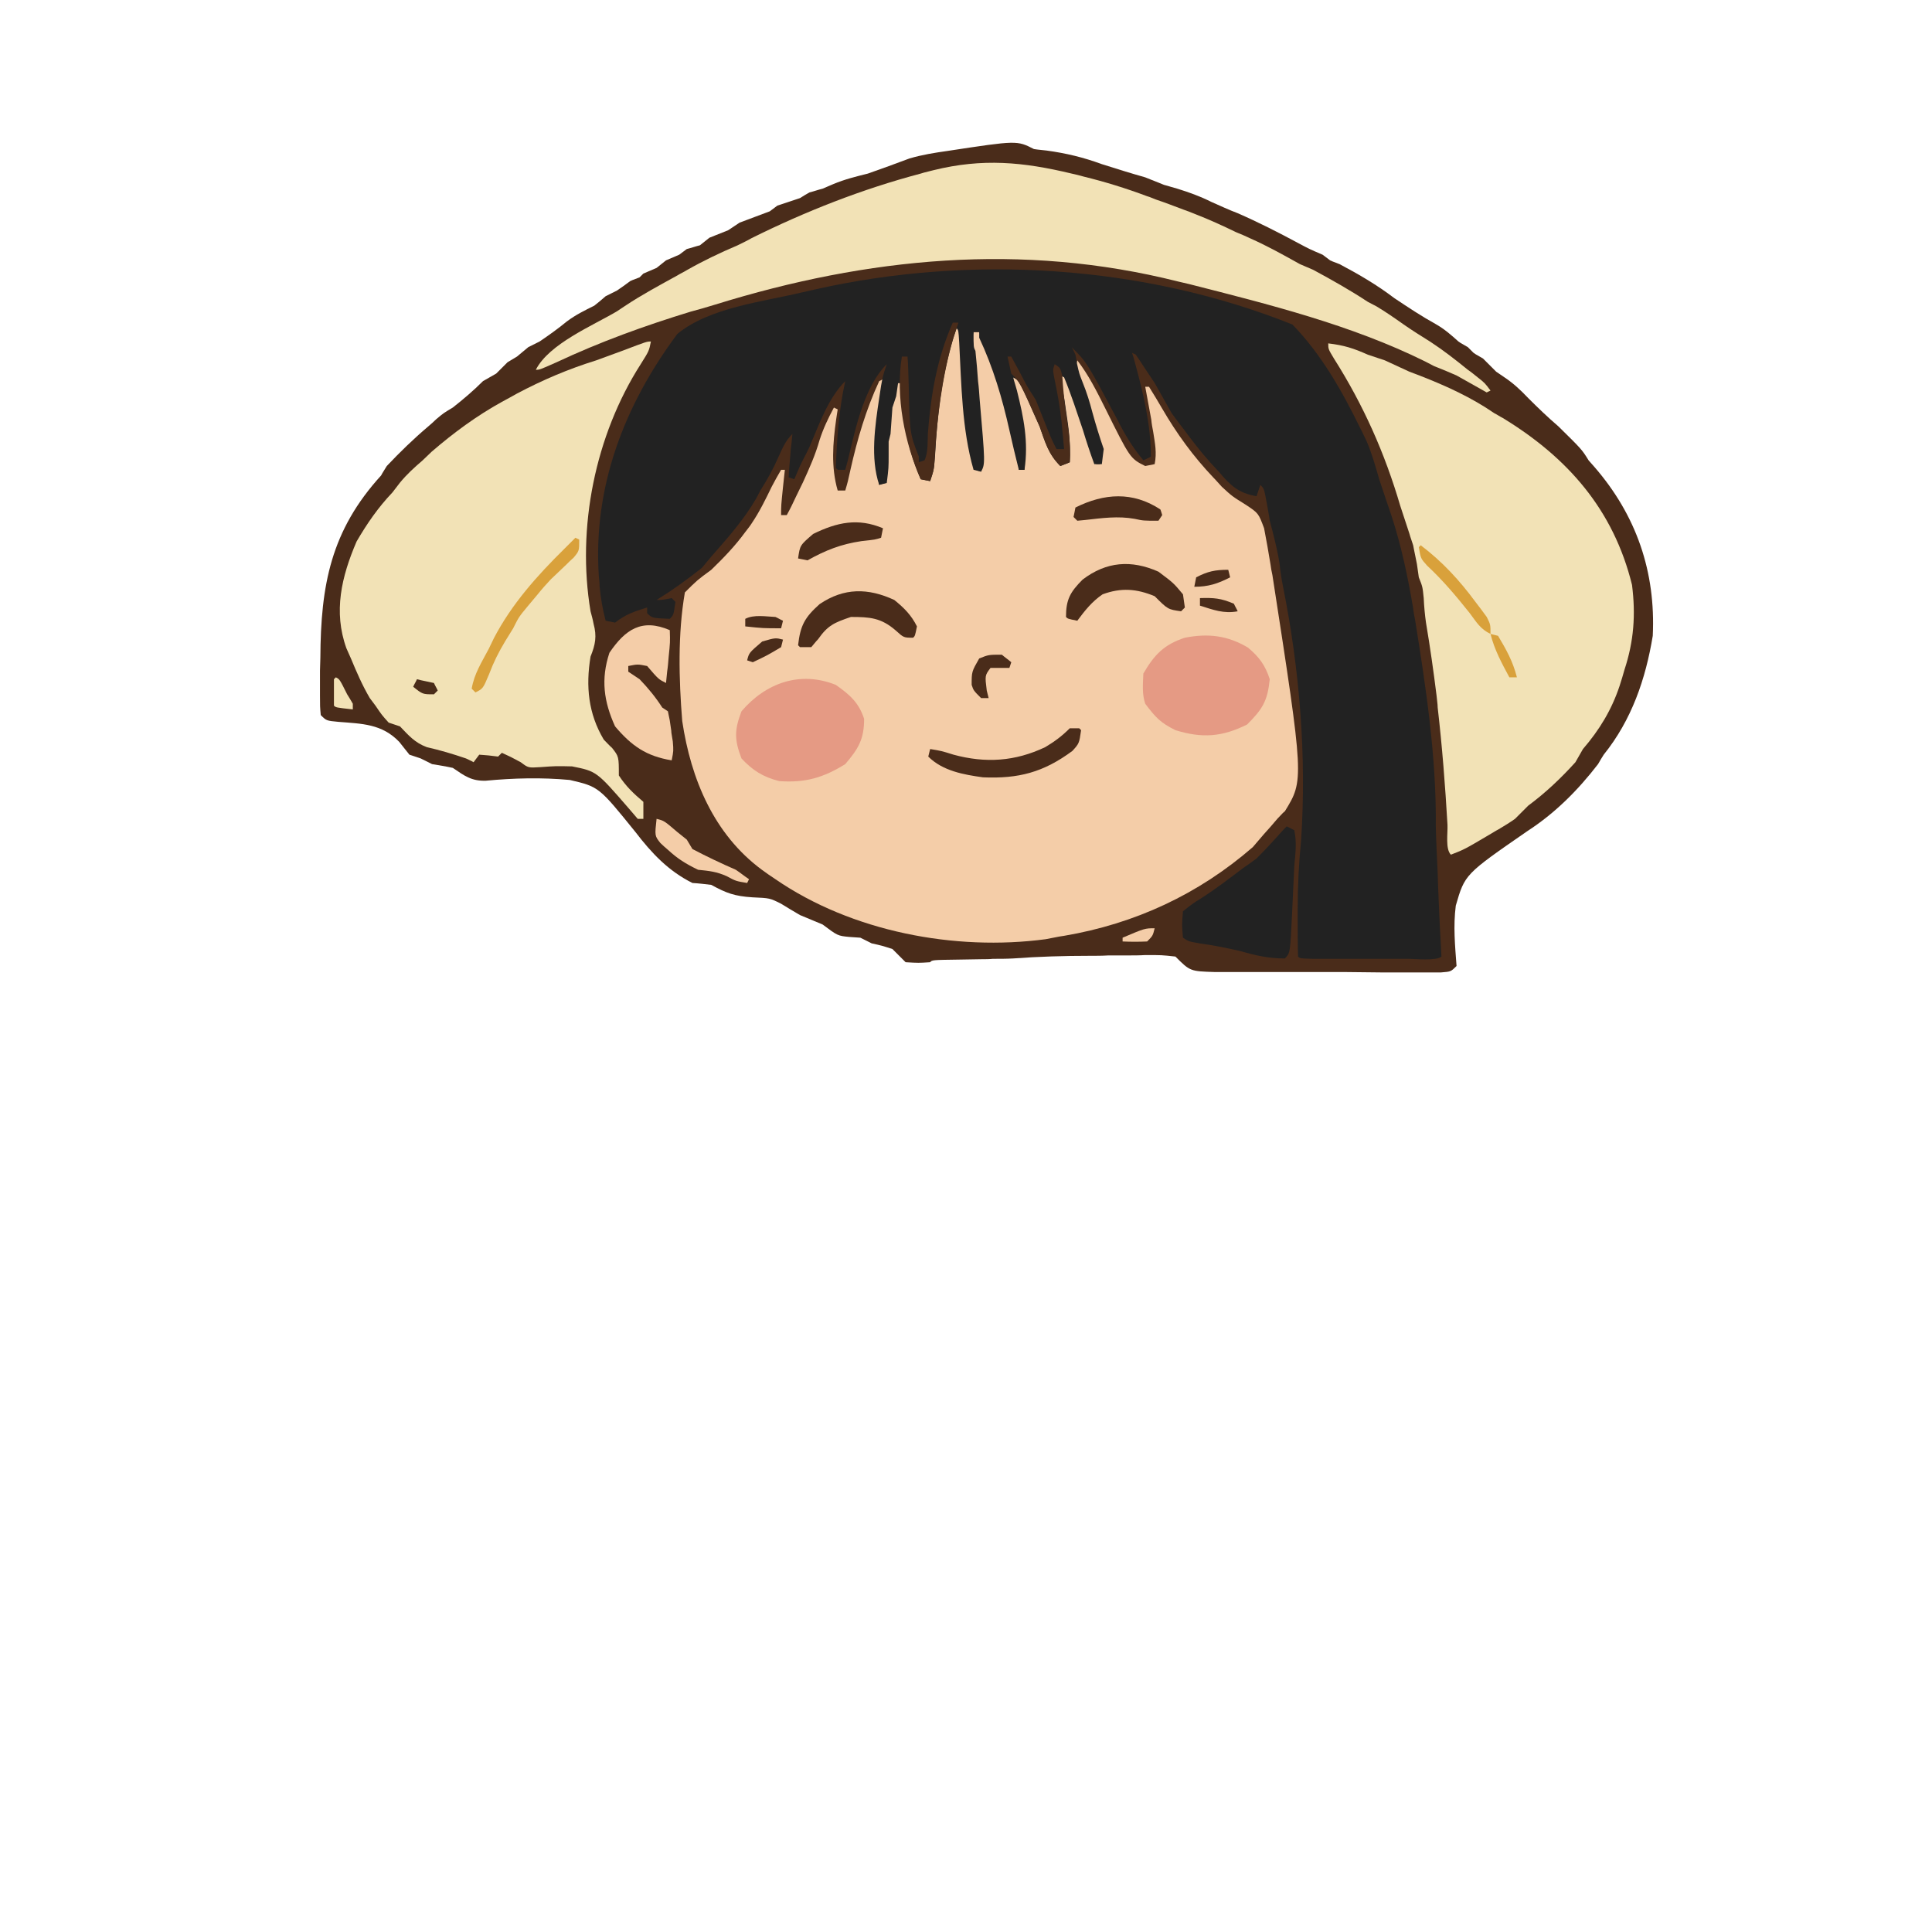
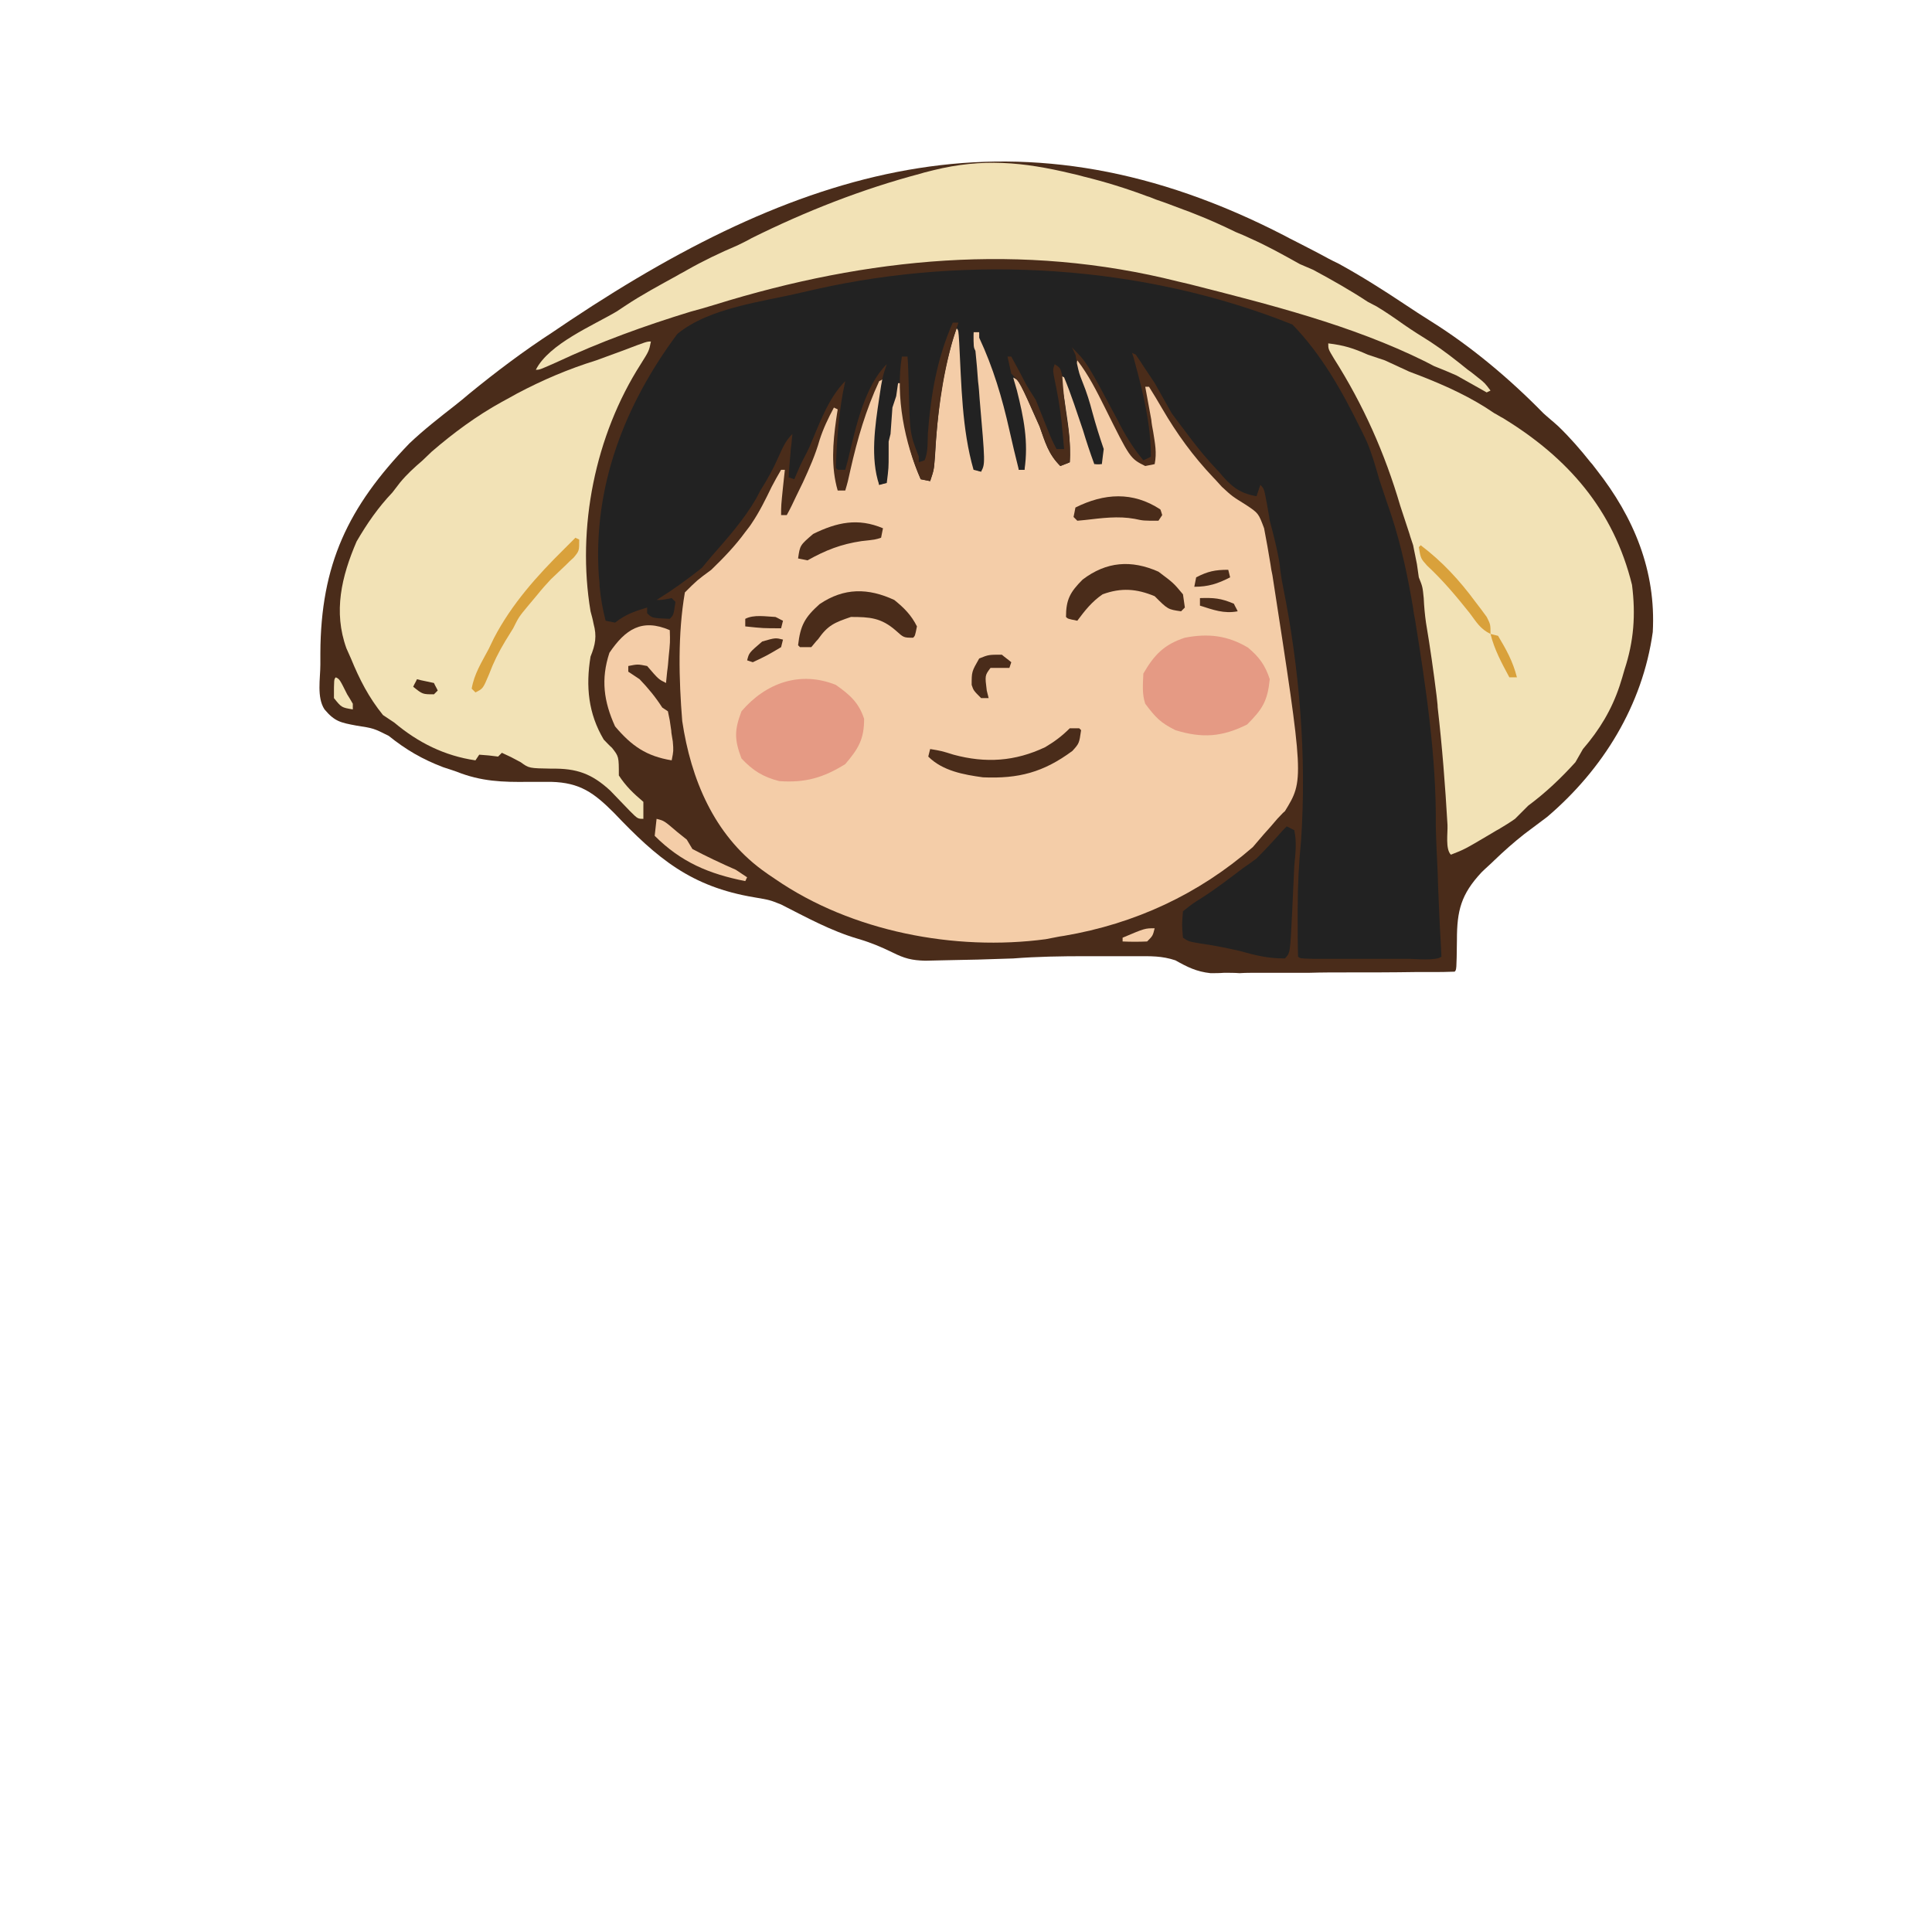
<svg xmlns="http://www.w3.org/2000/svg" viewBox="0 0 512 512">
  <g id="head">
-     <path d="M274 39.5c.6.1.6.1 3.4.4 5.1.7 9.7 1.8 14.6 3.6 3.8 1.2 7.6 2.4 11.5 3.5 1.7.7 3.3 1.3 5 2 1.2.3 2.3.7 3.5 1 3.2 1 6 2 9 3.5 2.3 1 4.6 2.1 7 3 5.5 2.4 10.8 5.1 16 7.9 3 1.6 3 1.6 6.5 3.1.7.5 1.3 1 2 1.5.4.2.4.2 2.5 1 5.1 2.7 9.9 5.5 14.5 9 3.6 2.4 7.2 4.8 11 6.9 2.3 1.3 4.1 2.9 6 4.6.4.3.4.3 2.5 1.5.5.5 1 1 1.5 1.5.4.3.4.3 2.5 1.5 1.2 1.2 2.3 2.3 3.5 3.5.7.5 1.5 1 2.2 1.5 2.4 1.6 4.3 3.4 6.3 5.5 2.6 2.6 5.2 5.1 8 7.5 6.2 6.1 6.2 6.1 8 9 .5.6 1 1.1 1.5 1.7 11.2 12.9 16.3 27.9 15.5 44.8-1.9 11.5-5.6 22.3-13 31.5-.5.8-1 1.6-1.5 2.5-5.4 7-11.4 13-18.8 17.8-16.5 11.4-16.5 11.4-18.9 19.7-.7 5.4-.2 10.6.2 16-1.5 1.5-1.5 1.5-4.1 1.7-1.2 0-2.3 0-3.5 0-.7 0-.7 0-4 0-.7 0-.7 0-4.2 0-1.5 0-2.9 0-4.4 0-3.1 0-6.1-.1-9.2-.1-4.7 0-9.4 0-14 0-3 0-6 0-8.9 0-.7 0-.7 0-4.3 0-1.3 0-2.6 0-4 0-1.1 0-2.3 0-3.4 0-6.6-.2-6.6-.2-10.5-4.1-3.6-.4-3.6-.4-8-.4-1.5.1-3.1.1-4.8.1-1.6 0-3.3 0-5 0-1.6.1-3.3.1-5 .1-6.7 0-13.4.2-20.2.7-1.8.1-3.6.1-5.4.1-.9.1-1.9.1-2.8.1-2 0-4 .1-6 .1-7.3.1-7.3.1-7.8.7-3.1.2-3.1.2-6.5 0-1.2-1.2-2.3-2.3-3.5-3.5-2.8-.9-2.8-.9-5.5-1.5-1-.5-2-1-3-1.5-1-.1-1.9-.1-2.9-.2-3.1-.3-3.1-.3-7.1-3.3-2-.8-4-1.7-6-2.5-1.7-1-3.4-2-5-3-3-1.5-3-1.5-7.6-1.7-4.7-.3-6.9-1.1-10.9-3.3-1.7-.2-3.3-.4-5-.5-6.4-3.2-10.8-7.9-15.1-13.5-9.7-12-9.7-12-17.4-13.8-7.5-.7-14.9-.5-22.3.2-3.8.1-5.6-1.3-8.7-3.4-1.8-.4-3.7-.7-5.5-1-1-.5-2-1-3-1.5-1-.3-2-.7-3-1-.9-1.1-1.8-2.3-2.7-3.4-4.6-4.8-9.9-4.8-16.1-5.3-3.2-.3-3.2-.3-4.7-1.8-.2-2.3-.2-2.3-.2-5.2 0-1 0-2.1 0-3.2 0-1.1 0-2.2 0-3.4 0-1.1.1-2.3.1-3.4.1-19.3 2.8-33.7 16.1-48.3.2-.4.2-.4 1.5-2.5 3.5-3.7 7.1-7.2 11-10.5.7-.6 1.4-1.2 2.1-1.9 1.9-1.6 1.9-1.6 4.4-3.1 2.8-2.2 5.5-4.5 8-7 1.2-.7 2.3-1.3 3.5-2 1-1 2-2 3-3 .8-.5 1.7-1 2.5-1.5 1-.8 2-1.7 3-2.5 1-.5 2-1 3-1.5 2.5-1.7 4.9-3.4 7.2-5.3 2.4-1.8 4.7-2.9 7.3-4.2 1-.8 2-1.6 3-2.5 1-.5 2-1 3-1.5 1.2-.8 2.3-1.6 3.5-2.5.4-.2.4-.2 2.5-1 .3-.3.7-.7 1-1 1.2-.5 2.3-1 3.5-1.5.4-.3.4-.3 2.5-2 1.2-.5 2.3-1 3.5-1.5.7-.5 1.3-1 2-1.5 1.2-.3 2.3-.7 3.5-1 .4-.3.4-.3 2.5-2 1.7-.7 3.3-1.3 5-2 1-.7 2-1.3 3-2 2.7-1 5.3-2 8-3 .7-.5 1.3-1 2-1.5 2-.7 4-1.3 6-2 .8-.5 1.6-1 2.5-1.5 1.2-.3 2.3-.7 3.5-1 .9-.4 1.9-.8 2.8-1.2 3.1-1.3 6-2 9.2-2.8 3.7-1.3 7.3-2.6 11-4 3.4-1 6.6-1.5 10.1-2 18.4-2.8 18.4-2.8 22.9-.5z" fill="#4A2C1A" />
+     <path d="M340.5 62.5c.9.5 1.7.9 2.7 1.4 2.9 1.5 5.9 3 8.8 4.6.9.5 1.8.9 2.8 1.4 6 3.3 11.7 6.9 17.4 10.7 2.4 1.6 4.7 3.1 7.1 4.6 10.7 6.7 20.9 15.3 29.7 24.3 1.3 1.2 2.7 2.3 4 3.5 3.1 3 5.8 6.1 8.5 9.5.3.3.3.3 1.6 2 9.9 12.6 15.8 26.8 14.9 43-2.7 19.4-13.2 36.4-28 49-2 1.5-4 3-6 4.5-2.8 2.2-5.4 4.5-8 7-1.1 1.1-2.3 2.1-3.4 3.2-5.4 5.8-6.5 10.1-6.5 17.9-.1 7.9-.1 7.9-.6 8.4-2.1.1-4.1.1-6.2.1-.7 0-.7 0-4.1 0-6.1.1-12.3.1-18.5.1-3.2 0-6.5 0-9.7.1-4.7 0-9.4 0-14.1 0-1.4 0-2.9 0-4.4.1-1.3-.1-2.7-.1-4.1-.1-1.2.1-2.4.1-3.6.1-3.7-.4-6.1-1.6-9.3-3.4-3.6-1.2-6.5-1.1-10.3-1.1-1.4 0-2.9 0-4.4 0-.7 0-.7 0-4.6 0-1.4 0-3 0-4.5 0-6.4 0-12.8.1-19.2.6-3.1.1-6.3.2-9.4.3-.8 0-.8 0-4.9.1-1.6 0-3.1.1-4.7.1-.7 0-.7 0-4.3.1-3.6-.1-5.5-.6-8.7-2.2-3.1-1.5-5.7-2.6-9.1-3.6-7.2-2.1-13.7-5.7-20.4-9.1-3-1.2-3-1.2-7.1-1.9-16.8-2.8-25.7-10.3-37.2-22.4-5.3-5.3-9-8-16.6-8.2-2 0-4 0-6 0-6.9.1-12.6-.1-19.1-2.7-1.2-.4-2.4-.8-3.6-1.2-5.5-2.1-9.8-4.6-14.4-8.3-4-2-4-2-8.5-2.7-4.3-.8-5.8-1.1-8.5-4.3-2.1-3.2-1.1-8.2-1.1-11.9 0-1 0-2 0-3 .1-23.5 7.3-38.7 23.6-55.6 3.8-3.6 7.9-6.8 12-10 1.3-1 2.6-2.1 3.9-3.2 7.1-5.8 14.4-11.3 22.1-16.3 1.5-1 3-2 4.6-3.1 63-41.9 120.1-58.2 189.4-22.4z" fill="#4A2C1A" />
    <path d="M253.5 86.5c2.3 2.3 1.5 8.4 1.7 11.8 1.1 19.7 1.1 19.7 3.3 26.2.5.2 1 .3 1.5.5.1-6-.2-12-.7-18-.1-.8-.2-1.7-.2-2.6-.8-10-.8-10-1.6-13.9.2-.8.3-1.7.5-2.5.5 0 1 0 1.5 0 5 10.5 10.5 24.7 10.5 36.5.5 0 1 0 1.5 0 .2-7.9-.9-14.9-3-22.5 0-.7 0-1.3 0-2 5.4 2.7 8.1 14.3 10 19.8 1 2.2 1 2.2 3.5 3.2.3-.2.7-.3 1-.5.2-3.7-.2-7.3-.7-10.9-.6-4.1-1.1-8-1.3-12.1.5.2 1 .3 1.5.5 2.7 6.6 5.1 13.3 7.1 20.2.3.9.6 1.9.9 2.8.3 0 .7 0 1 0 .6-4.5-.1-6.3-1.5-10.5-.6-2-1.2-4-1.8-5.9-.9-3.2-1.9-6.1-3.2-9.1.2-.7.3-1.3.5-2 3 3.9 5.1 8.1 7.3 12.5 6.7 13.5 6.7 13.5 10.7 15.5.4-.1.4-.1 2.5-.5.6-3.1.1-5.4-.4-8.6-.2-1-.4-2.1-.5-3.2-.5-2.9-1.1-5.8-1.6-8.7.3 0 .7 0 1 0 1.2 1.9 2.4 3.9 3.5 5.8 3.9 6.7 8.2 12.6 13.5 18.2.4.4.4.4 2.3 2.5 2.7 2.5 2.7 2.5 6.4 4.8 3.3 2.2 3.3 2.2 4.8 6.2.6 3.2 1.2 6.4 1.7 9.6.1.9.3 1.9.5 2.8 8.4 54.3 8.4 54.3 3.3 62.6-.4.3-.4.3-2 2-.6.7-1.2 1.4-1.8 2.1-.5.6-1.1 1.2-1.7 1.9-1 1.2-2 2.3-3 3.5-14.4 12.5-31.2 20.3-50 23.5-.8.1-.8.1-4.9.9-24 3.2-51.4-2-71.6-15.9-1.2-.8-2.4-1.6-3.6-2.5-12.7-9.4-18.8-24-21.1-39.4-.9-11.1-1.2-23.1.7-34.1 3.2-3.2 3.2-3.2 7-6 3.3-3.2 6.3-6.3 9-10 .6-.8 1.2-1.5 1.7-2.3 2.1-3.1 3.7-6.4 5.3-9.7.8-1.5 1.6-3 2.5-4.5.3 0 .7 0 1 0-.2 1.5-.3 3-.5 4.6-.5 4.9-.5 4.9-.5 7.4.5 0 1 0 1.5 0 .9-1.6 1.7-3.3 2.5-5 .6-1.2 1.2-2.5 1.8-3.7 1.7-3.7 3.3-7.3 4.4-11.2 1-3.1 2.3-5.8 3.8-8.6.3.2.7.3 1 .5-.1.8-.3 1.7-.4 2.6-.9 6.3-1.4 12.7.4 18.9.7 0 1.3 0 2 0 .7-2.4.7-2.4 1.4-5.6 1.8-8 4.1-15.9 7.6-23.4.2-.1.2-.1 1-.5 0 3.5 0 3.5-1 8-.5 3.7-.6 7.4-.6 11.1 0 1.1 0 2.1 0 3.2.1 2.7.1 2.7.6 5.7.5-.2 1-.3 1.5-.5.5-4 .5-4 .5-8 0-4 0-4 .5-7.5.2-1.5.3-3 .5-4.5.2-.5.2-.5 1-3 .2-.8.3-1.6.5-2.5.2-.3.3-.7.5-1 .3 0 .7 0 1 0 .3 2 .5 4 .7 6 .7 7 1.9 13.1 4.8 19.5.7 0 1.3 0 2 0 .6-2.9.7-5.7.9-8.7 1.7-25.2 1.7-25.2 6.1-31.8z" fill="#F4CDA8" />
    <path d="M342.5 86c7.7 7.9 13.2 17.7 18 27.5.6 1.1 1.1 2.3 1.7 3.5 1.4 3.3 2.3 6.5 3.3 10 1.1 3.3 2.2 6.6 3.3 9.8 2.6 8 4.3 16.1 5.7 24.4.1 1 .3 2 .5 3 2.9 18 5.7 36.6 5.5 54.8.1 4.1.3 8.2.5 12.3 0 1.1.1 2.2.1 3.3.2 5 .4 10 .7 14.9.1 1.3.1 2.6.2 4-1.2 1.2-7.3.6-8.6.6-.4 0-.4 0-2.5 0-1.7 0-3.5 0-5.2 0-2.7 0-5.4 0-8 0-1.7 0-3.4 0-5.1 0-1.5 0-3.1 0-4.7 0-3.4-.1-3.4-.1-3.9-.6-.1-3.2-.1-6.5-.1-9.7 0-1 0-1.9 0-2.9 0-6.1.3-12.1.9-18.2 1.5-22.2-.4-45.5-4.8-67.3-.4-2-.7-4-.9-6-.6-3.9-1.6-7.6-2.6-11.4-.1-.8-.1-.8-.8-4.7-.7-3.8-.7-3.8-1.7-4.8-.3 1-.7 2-1 3-4.8-.8-7-2.9-10-6.5-.4-.4-.4-.4-2.4-2.6-2.6-2.9-4.8-5.8-7.1-8.9-1-1.3-2-2.6-3-4-1.5-2.7-3-5.3-4.5-8-1-1.5-2-3-3-4.5-.3-.5-.3-.5-2-3-.3-.2-.7-.3-1-.5.3.9.6 1.8.8 2.7 2.2 8.1 4.2 16.4 4.2 24.8-.3.2-.3.2-2 1-2.9-3.5-5-7-7-11-8-15-8-15-12-19 .2.3.2.3 1 2 .1.4.1.4.4 2.3.6 2.7.6 2.7 1.5 5 1.1 2.7 1.9 5.3 2.6 8 .9 3.3 1.9 6.5 3 9.7-.2 1.3-.3 2.6-.5 4-.7 0-1.3 0-2 0-1.1-3-2.1-6-3-9-1.6-4.7-3.1-9.4-5-14-.3-.2-.7-.3-1-.5.1.8.3 1.7.4 2.6.2 1.1.4 2.2.6 3.3.2 1.1.3 2.2.5 3.4.7 4.5 1.3 9.1 1 13.7-.4.2-.4.2-2.5 1-3.2-3.2-4-6.3-5.5-10.5-5.4-12.2-5.4-12.2-7-13 .3 1.2.7 2.3 1 3.5 1.8 7.2 3.1 13.6 2 21-.5 0-1 0-1.5 0-.9-3.5-1.7-7-2.5-10.5-1.9-8.5-4.3-16.6-8-24.5 0-.5 0-1 0-1.5-.5 0-1 0-1.5 0 0 4 0 4 .5 5 .3 2.7.5 5.4.7 8.1.2 1.5.3 3 .4 4.5 1.5 17.3 1.5 17.3.4 19.4-.7-.2-1.3-.3-2-.5-3.1-10.8-3.2-22.5-3.8-33.7-.2-3.3-.2-3.3-.7-3.8-3.7 10.8-5.1 22.3-5.7 33.7-.3 3.8-.3 3.8-1.3 6.8-.8-.2-1.7-.3-2.5-.5-3.6-8.2-5-16.5-5-25.5-.3 0-.7 0-1 0-.2 1.2-.3 2.3-.5 3.5-.3 1-.7 2-1 3-.2 2.3-.3 4.7-.5 7-.2.7-.3 1.3-.5 2 0 1.1 0 2.2 0 3.4 0 3.6 0 3.6-.5 7.6-.7.2-1.3.3-2 .5-2.4-7.1-1.1-15.7 0-23 .2-1.1.3-2.2.5-3.3.5-2.7.5-2.7 1.5-5.7-5.9 5.9-8.2 16.7-10.1 24.6-.1.5-.1.5-.9 3.4-.7 0-1.3 0-2 0-.2-.2-.3-.3-.5-.5.3-7.8.8-15.4 2.5-23-4.6 4.6-7 11.7-9.5 17.5-.8 1.7-1.7 3.3-2.5 5-.5 1.2-1 2.3-1.5 3.5-.3-.1-.3-.1-1.5-.5.1-2.2.3-4.3.5-6.5 0-.5 0-.5.3-2.9 0-.3 0-.3.2-2.1-1.9 1.9-2.6 3.7-3.7 6.1-1.4 3.2-2.9 5.9-4.8 8.9-.4.7-.7 1.4-1.1 2.1-3.3 5.7-7.6 10.5-11.9 15.4-.8 1-1.7 2-2.5 3-3.9 3.1-7.8 5.9-12 8.5 1.5 0 1.5 0 4-.5.2.2.2.2 1 1-.5 3.5-.5 3.5-1.5 4.5-4.7-.2-4.7-.2-6-1.5 0-.5 0-1 0-1.5-3.3 1-5.7 1.8-8.5 4-.8-.2-1.6-.3-2.5-.5-.8-3.1-1.3-5.9-1.6-9.1 0-.9-.1-1.8-.2-2.7-1.6-23.7 6.8-45.4 20.8-64.2 8.5-7 22.5-8.5 33-11 1.2-.3 2.3-.5 3.5-.8 41.2-9.3 87.1-6.5 126.5 9.3z" fill="#222222" />
-     <path d="M172.5 90.5c-.5 2.5-.5 2.5-2.7 6-12.1 18.9-17 43.4-13.3 65.5.3 1.1.6 2.2.8 3.3.9 3.3.5 5.5-.8 8.7-1.3 7.9-.6 15.1 3.5 22 .7.7 1.4 1.5 2.2 2.2 1.8 2.3 1.8 2.3 1.8 7.3 1.9 2.9 3.8 4.7 6.5 7 0 1.5 0 3 0 4.5-.5 0-1 0-1.5 0-.8-.9-1.6-1.9-2.4-2.8-8.5-9.8-8.5-9.8-15-11.1-4.3-.1-4.3-.1-8.4.2-3.2.2-3.2.2-5.2-1.3-2.6-1.4-2.6-1.4-5-2.5-.3.3-.7.7-1 1-.8-.1-1.6-.2-2.5-.3-.8-.1-1.6-.1-2.5-.2-.5.7-1 1.3-1.5 2-.3-.2-.3-.2-2-1-3.5-1.2-6.9-2.2-10.4-3-3.2-1.2-4.8-3.1-7.1-5.5-1-.3-2-.7-3-1-1.8-2-1.8-2-3.5-4.5-.5-.7-1-1.3-1.5-2-2-3.4-3.5-6.9-5-10.5-.4-.9-.8-1.8-1.2-2.7-3.5-9.7-1.3-19 2.7-28.3 2.8-4.8 5.7-9 9.5-13 .7-.9 1.3-1.7 2-2.6 1.9-2.3 3.8-4 6-5.9.8-.8 1.6-1.5 2.4-2.3 5.8-5 11.9-9.5 18.6-13.2 1.3-.7 2.6-1.4 4-2.2 6.8-3.6 13.6-6.5 21-8.8 2.4-.9 4.7-1.7 7.1-2.6 6.3-2.4 6.3-2.4 7.4-2.4z" fill="#F2E2B6" />
+     <path d="M172.5 90.5c-.5 2.5-.5 2.5-2.7 6-12.1 18.9-17 43.4-13.3 65.5.3 1.1.6 2.2.8 3.3.9 3.3.5 5.5-.8 8.7-1.3 7.9-.6 15.1 3.5 22 .7.7 1.4 1.5 2.2 2.2 1.8 2.3 1.8 2.3 1.8 7.3 1.9 2.9 3.8 4.7 6.5 7 0 1.5 0 3 0 4.5-1.5 0-1.5 0-3.6-2.1-1.7-1.8-3.5-3.6-5.2-5.4-4.9-4.5-8.9-5.9-15.5-5.8-6-.1-6-.1-8.2-1.7-2.6-1.4-2.6-1.4-5-2.5-.3.3-.7.7-1 1-.8-.1-1.6-.2-2.5-.3-.8-.1-1.7-.1-2.5-.2-.3.5-.7 1-1 1.5-8.2-1.2-15.2-4.7-21.5-10-1-.7-2-1.3-3-2-3.8-4.7-6.2-9.4-8.5-15-.4-.9-.8-1.8-1.2-2.7-3.5-9.7-1.3-19 2.7-28.3 2.8-4.8 5.7-9 9.5-13 .7-.9 1.3-1.7 2-2.6 1.9-2.3 3.8-4 6-5.9.8-.8 1.6-1.5 2.4-2.3 5.8-5 11.9-9.5 18.6-13.2 1.3-.7 2.6-1.4 4-2.2 6.8-3.6 13.6-6.5 21-8.8 2.4-.9 4.7-1.7 7.1-2.6 6.3-2.4 6.3-2.4 7.4-2.4z" fill="#F2E2B6" />
    <path d="M352 91c4.2.5 6.7 1.3 10.5 3 1.5.5 3 1 4.5 1.5 2.2 1 4.3 2 6.5 3 .5.2.5.2 2.9 1.1 6.9 2.7 13.5 5.7 19.6 9.9.8.4 1.5.9 2.3 1.3 17.2 10.5 29.3 24.3 34.2 44.2 1 7.9.5 14.9-2 22.5-.4 1.4-.8 2.8-1.3 4.3-2.1 6.3-5.3 11.6-9.7 16.7-.7 1.2-1.3 2.3-2 3.5-3.8 4.2-7.9 8.1-12.5 11.5-1.2 1.2-2.3 2.3-3.5 3.5-1.4 1-2.9 1.9-4.4 2.8-.8.4-1.5.9-2.4 1.4-6.6 3.9-6.6 3.9-10.2 5.3-1.5-1.5-.8-5.7-.9-7.9-.6-10.4-1.4-20.7-2.6-31.1 0-.5 0-.5-.3-3.2-.8-6.4-1.7-12.8-2.8-19.3-.3-2.1-.5-4.3-.6-6.5-.3-3-.3-3-1.3-5.5-.1-.6-.1-.6-.5-3.5-.2-.8-.3-1.7-.5-2.5-.2-.8-.3-1.6-.5-2.5-.3-1-.7-2-1-3.1-.8-2.4-1.6-4.9-2.4-7.3-4.1-14-9.8-26.8-17.6-39.1-1.5-2.5-1.5-2.5-1.5-4z" fill="#F2E2B6" />
    <path d="M284 46c1 .2 2.1.5 3.2.8 5.7 1.4 11.2 3.1 16.8 5.2.4.1.4.1 2.4.9 2.4.8 4.7 1.7 7.1 2.6 1.1.4 2.2.8 3.4 1.3 3.6 1.4 7.1 3 10.6 4.7 1.3.5 2.6 1.1 3.9 1.7 4.5 2 8.8 4.4 13.1 6.8 1.2.5 2.3 1 3.5 1.5 5 2.7 9.8 5.4 14.5 8.5.8.4 1.5.8 2.3 1.2 2.5 1.5 4.8 3.1 7.2 4.8 2.3 1.6 4.7 3.1 7.1 4.6 3.5 2.3 6.7 4.8 9.9 7.4.9.6 1.7 1.3 2.6 2 1.9 1.5 1.9 1.5 3.4 3.5-.3.2-.7.3-1 .5-2.7-1.5-5.3-3-8-4.5-2-.9-4-1.7-6-2.5-.8-.4-1.5-.8-2.3-1.2-19.6-9.7-41.3-15.1-62.5-20.5-1-.2-2-.5-3-.7-41.3-10.4-82.3-6.4-122.6 6.1-2.2.7-4.4 1.3-6.6 1.9-12.1 3.7-24 8-35.5 13.4-4.5 2-4.5 2-5.5 2 3.5-6.9 15.1-11.7 21.5-15.5.7-.5 1.4-.9 2.1-1.4 4.5-3 9.2-5.5 13.9-8.1.8-.5 1.7-.9 2.5-1.4 4.4-2.5 8.8-4.6 13.5-6.6 1.2-.6 2.5-1.2 3.7-1.9 14.3-7.1 29.3-13 44.8-17.1.6-.2.6-.2 3.4-.9 13-3.2 23.7-2.2 36.6.9z" fill="#F2E2B6" />
    <path d="M221.5 181.5c3.7 2.6 6.1 4.7 7.5 9 0 5.4-1.5 7.9-5 12-5.8 3.6-10.6 5-17.5 4.5-4.3-1.1-7-2.8-10-6-1.9-5-1.9-7.5 0-12.5 6.4-7.5 15.5-10.8 25-7z" fill="#E59A84" />
    <path d="M330.7 171.6c3 2.5 4.6 4.7 5.8 8.4-.6 5.8-1.9 7.9-6 12-6.6 3.3-11.9 3.7-19 1.5-4-2-5.2-3.3-8-7-.9-2.7-.6-5.2-.5-8 2.9-5 5.5-7.7 11-9.5 6.2-1.2 11.3-.6 16.7 2.6z" fill="#E59A84" />
    <path d="M341 219c.7.3 1.3.7 2 1 .7 3.3.3 6.2 0 9.5-.2 4.3-.4 8.6-.6 12.9-.5 10.2-.5 10.2-1.9 11.6-4.5 0-7.7-.8-12-2-3.5-.8-7-1.5-10.6-2-2.9-.5-2.9-.5-4.4-1.5-.3-3.4-.3-3.4 0-7 2.5-2 2.5-2 4.9-3.5 3.9-2.5 7.4-5.2 11.1-8 1.2-.8 2.3-1.6 3.5-2.5 2.4-2.4 4.7-4.9 7-7.5.3-.3.7-.7 1-1z" fill="#222222" />
    <path d="M177.5 167c.1 3.2.1 3.2-.3 7.1-.1 1.3-.2 2.6-.4 3.9-.1 1-.2 2-.3 3-2-1-2-1-5-4.5-2.5-.5-2.5-.5-5 0 0 .5 0 1 0 1.5 1 .7 2 1.3 3 2 2.3 2.4 4.2 4.7 6 7.5.5.3 1 .7 1.5 1 .5 2.3.5 2.3.9 5.2 0 .4 0 .4.4 2.8.2 2.5.2 2.5-.3 5-6.7-1.1-10.6-3.8-15-9-3-6.6-3.8-12.5-1.5-19.5 4.2-6.2 8.6-9.2 16-6z" fill="#F4CDA8" />
    <path d="M307 151.5c4 3 4 3 6.5 6 .1.6.1.6.5 3.5-.3.3-.7.7-1 1-3.5-.5-3.5-.5-7-4-4.8-2-8.9-2.3-13.8-.5-2.8 1.9-4.7 4.3-6.7 7-2.5-.5-2.5-.5-3-1 0-4.6 1.1-6.6 4.4-9.9 6.3-4.8 12.9-5.3 20.1-2.1z" fill="#4A2C1A" />
    <path d="M237 159c2.6 2.1 4.5 4 6 7-.5 2.5-.5 2.5-1 3-2.5 0-2.5 0-4.6-1.9-3.9-3.4-6.9-3.6-11.9-3.6-4.4 1.5-6.1 2.2-8.7 5.9-.3.3-.3.3-1.8 2.1-1 0-2 0-3 0-.2-.2-.3-.3-.5-.5.6-5.3 1.8-7.4 5.7-10.9 6.5-4.4 12.9-4.3 19.8-1.1z" fill="#4A2C1A" />
    <path d="M283.5 193c.8 0 1.7 0 2.5 0 .1.1.1.1.5.5-.5 3.5-.5 3.5-2.3 5.5-7.7 5.7-14.3 7.4-23.7 7-5.1-.7-10.7-1.7-14.5-5.5.2-.7.3-1.3.5-2 3 .5 3 .5 6.2 1.5 8.5 2.3 16.3 1.8 24.3-2 2.5-1.5 4.4-2.9 6.5-5z" fill="#4A2C1A" />
    <path d="M152.5 142.5c.3.2.7.3 1 .5 0 3 0 3-1.5 4.8-.7.6-1.3 1.2-2 1.9-.7.7-1.4 1.3-2.1 2-.6.6-1.3 1.2-1.9 1.8-1.2 1.3-2.4 2.6-3.5 4-.4.5-.4.5-2.6 3.1-2.4 2.9-2.4 2.9-3.9 5.9-.7 1.1-1.4 2.3-2.1 3.4-1.8 3-3.1 5.6-4.3 8.8-1.6 3.8-1.6 3.8-3.6 4.8-.3-.3-.7-.7-1-1 .7-4 2.6-6.9 4.5-10.5.5-1 .9-1.9 1.4-2.9 4.7-9 11.4-16.5 18.6-23.6.8-.8 1.7-1.7 2.5-2.5.2-.2.3-.3.5-.5z" fill="#D9A13B" />
    <path d="M252.5 85.5c.5 0 1 0 1.5 0-.5 1.5-1 3-1.5 4.5-2.9 10.4-4.2 20.8-4.8 31.6-.2 2.9-.2 2.9-1.2 5.9-.8-.2-1.7-.3-2.5-.5-4.3-9.7-6.7-21.9-5-32.5.5 0 1 0 1.5 0 .2 2.3.2 4.6.3 6.9.3 13.5.3 13.5 2.7 19.6 0 .5 0 1 0 1.5.3-.1.3-.1 1.5-.5 1-2.1.8-5 .9-7.2.8-10.3 2.4-19.8 6.6-29.3z" fill="#4A2C1A" />
    <path d="M307.5 135c.1.2.1.2.5 1.5-.3.5-.7 1-1 1.5-4 0-4 0-6.3-.5-4.4-.8-8.7-.2-13.1.3-.7.1-1.4.1-2.1.2-.3-.3-.7-.7-1-1 .2-.8.3-1.6.5-2.5 7.6-3.8 15.2-4.3 22.5.5z" fill="#4A2C1A" />
    <path d="M234 140c-.2.8-.3 1.6-.5 2.5-1.5.5-1.5.5-5.2.9-5.4.8-9.5 2.4-14.3 5.1-.8-.2-1.6-.3-2.5-.5.5-3.5.5-3.5 4-6.5 6.3-3.1 11.9-4.3 18.5-1.5z" fill="#4A2C1A" />
-     <path d="M174 217c2 .5 2 .5 5.5 3.5.4.3.4.3 2.5 2 .5.8 1 1.7 1.5 2.5 3.8 2 7.6 3.8 11.5 5.5 1.2.8 2.3 1.7 3.5 2.5-.1.2-.1.2-.5 1-3-.5-3-.5-5.4-1.8-2.7-1.2-4.6-1.4-7.6-1.7-3.3-1.6-5.4-2.9-8-5.3-.7-.6-1.4-1.2-2-1.8-1.5-1.9-1.5-1.9-1-6.4z" fill="#F4CDA8" />
+     <path d="M174 217c2 .5 2 .5 5.5 3.5.4.3.4.3 2.5 2 .5.8 1 1.7 1.5 2.5 3.8 2 7.6 3.8 11.5 5.5 1 .7 2 1.3 3 2-.2.3-.3.7-.5 1-9.6-1.9-17-5-24-12 .2-1.5.3-3 .5-4.5z" fill="#F4CDA8" />
    <path d="M267 94.5c.3 0 .7 0 1 0 1.4 2.5 2.7 5 4 7.5.4.7.4.7 2.5 4 1 2.5 2 5 3 7.5 1.3 3.2 1.3 3.2 2.5 5.5.7 0 1.3 0 2 0-.1-.7-.1-1.4-.2-2.2-.2-1.7-.3-3.5-.5-5.2-.4-3.8-1.1-7.6-1.9-11.4-.4-2.2-.4-2.2.1-3.7 1.5 1 1.5 1 2 3 .1.9.1 1.8.2 2.7.3 4.1.9 8 1.5 12.1.3 2.8.5 5.4.3 8.2-.8.3-1.7.7-2.5 1-3.2-3.2-4-6.3-5.5-10.5-5.2-11.7-5.2-11.7-7.5-14-.3-1.5-.7-3-1-4.5z" fill="#4A2C1A" />
    <path d="M376.5 144.5c5.7 4.3 10.3 9.3 14.5 15 1 1.3 2 2.6 3 4 1 2 1 2 1 4.5-2.7-1.3-3.7-3.1-5.5-5.5-3.5-4.4-7.1-8.7-11.3-12.6-1.7-1.9-1.7-1.9-2.2-4.9.2-.2.3-.3.5-.5z" fill="#D9A13B" />
    <path d="M265.5 173.5c.8.7 1.7 1.3 2.5 2-.2.5-.3 1-.5 1.5-1.7 0-3.3 0-5 0-1.5 2-1.5 2-1 6 .2.7.3 1.3.5 2-.7 0-1.3 0-2 0-2-2-2-2-2.5-3.5 0-3.5 0-3.5 2-7 2.5-1 2.5-1 6-1z" fill="#4A2C1A" />
    <path d="M207.5 169.5c-.2.7-.3 1.3-.5 2-3.7 2.2-3.7 2.2-7.5 4-.5-.2-1-.3-1.5-.5.5-2 .5-2 4-5 3.5-1 3.5-1 5.5-.5z" fill="#4A2C1A" />
    <path d="M325.5 151c.2.7.3 1.3.5 2-3.3 1.7-5.8 2.5-9.5 2.5.2-.8.3-1.7.5-2.5 3.1-1.6 5-2 8.5-2z" fill="#4A2C1A" />
    <path d="M318 158.5c3.7-.1 5.5 0 9 1.5.3.7.7 1.3 1 2-3.7.7-6.5-.4-10-1.5 0-.7 0-1.3 0-2z" fill="#4A2C1A" />
    <path d="M205.5 163.5c.7.3 1.3.7 2 1-.2.7-.3 1.3-.5 2-4.8 0-4.8 0-9.5-.5 0-.7 0-1.3 0-2 2.3-1.2 5.5-.6 8-.5z" fill="#4A2C1A" />
-     <path d="M89 179.5c1 .5 1 .5 3 4.5.5.8 1 1.6 1.5 2.5 0 .5 0 1 0 1.5-4.5-.5-4.5-.5-5-1 0-2.3 0-4.7 0-7 .2-.2.3-.3.5-.5z" fill="#F2E2B6" />
    <path d="M395 168c.7.2 1.3.3 2 .5 2.2 3.7 3.9 6.7 5 11-.7 0-1.3 0-2 0-2-3.7-4-7.4-5-11.5z" fill="#D9A13B" />
+     <path d="M89 179.5c1 .5 1 .5 3 4.5.5.8 1 1.6 1.5 2.5 0 .5 0 1 0 1.5-3-.5-3-.5-5-3 0-5 0-5 .5-5.5z" fill="#F2E2B6" />
    <path d="M110.5 180c.7.2.7.2 4.5 1 .3.7.7 1.3 1 2-.3.3-.7.7-1 1-3 0-3 0-5.5-2 .3-.7.7-1.3 1-2z" fill="#4A2C1A" />
    <path d="M306 246c-.5 2-.5 2-2 3.5-2.2.1-4.3.1-6.5 0 0-.3 0-.7 0-1 5.9-2.5 5.9-2.5 8.5-2.5z" fill="#F4CDA8" />
  </g>
</svg>
